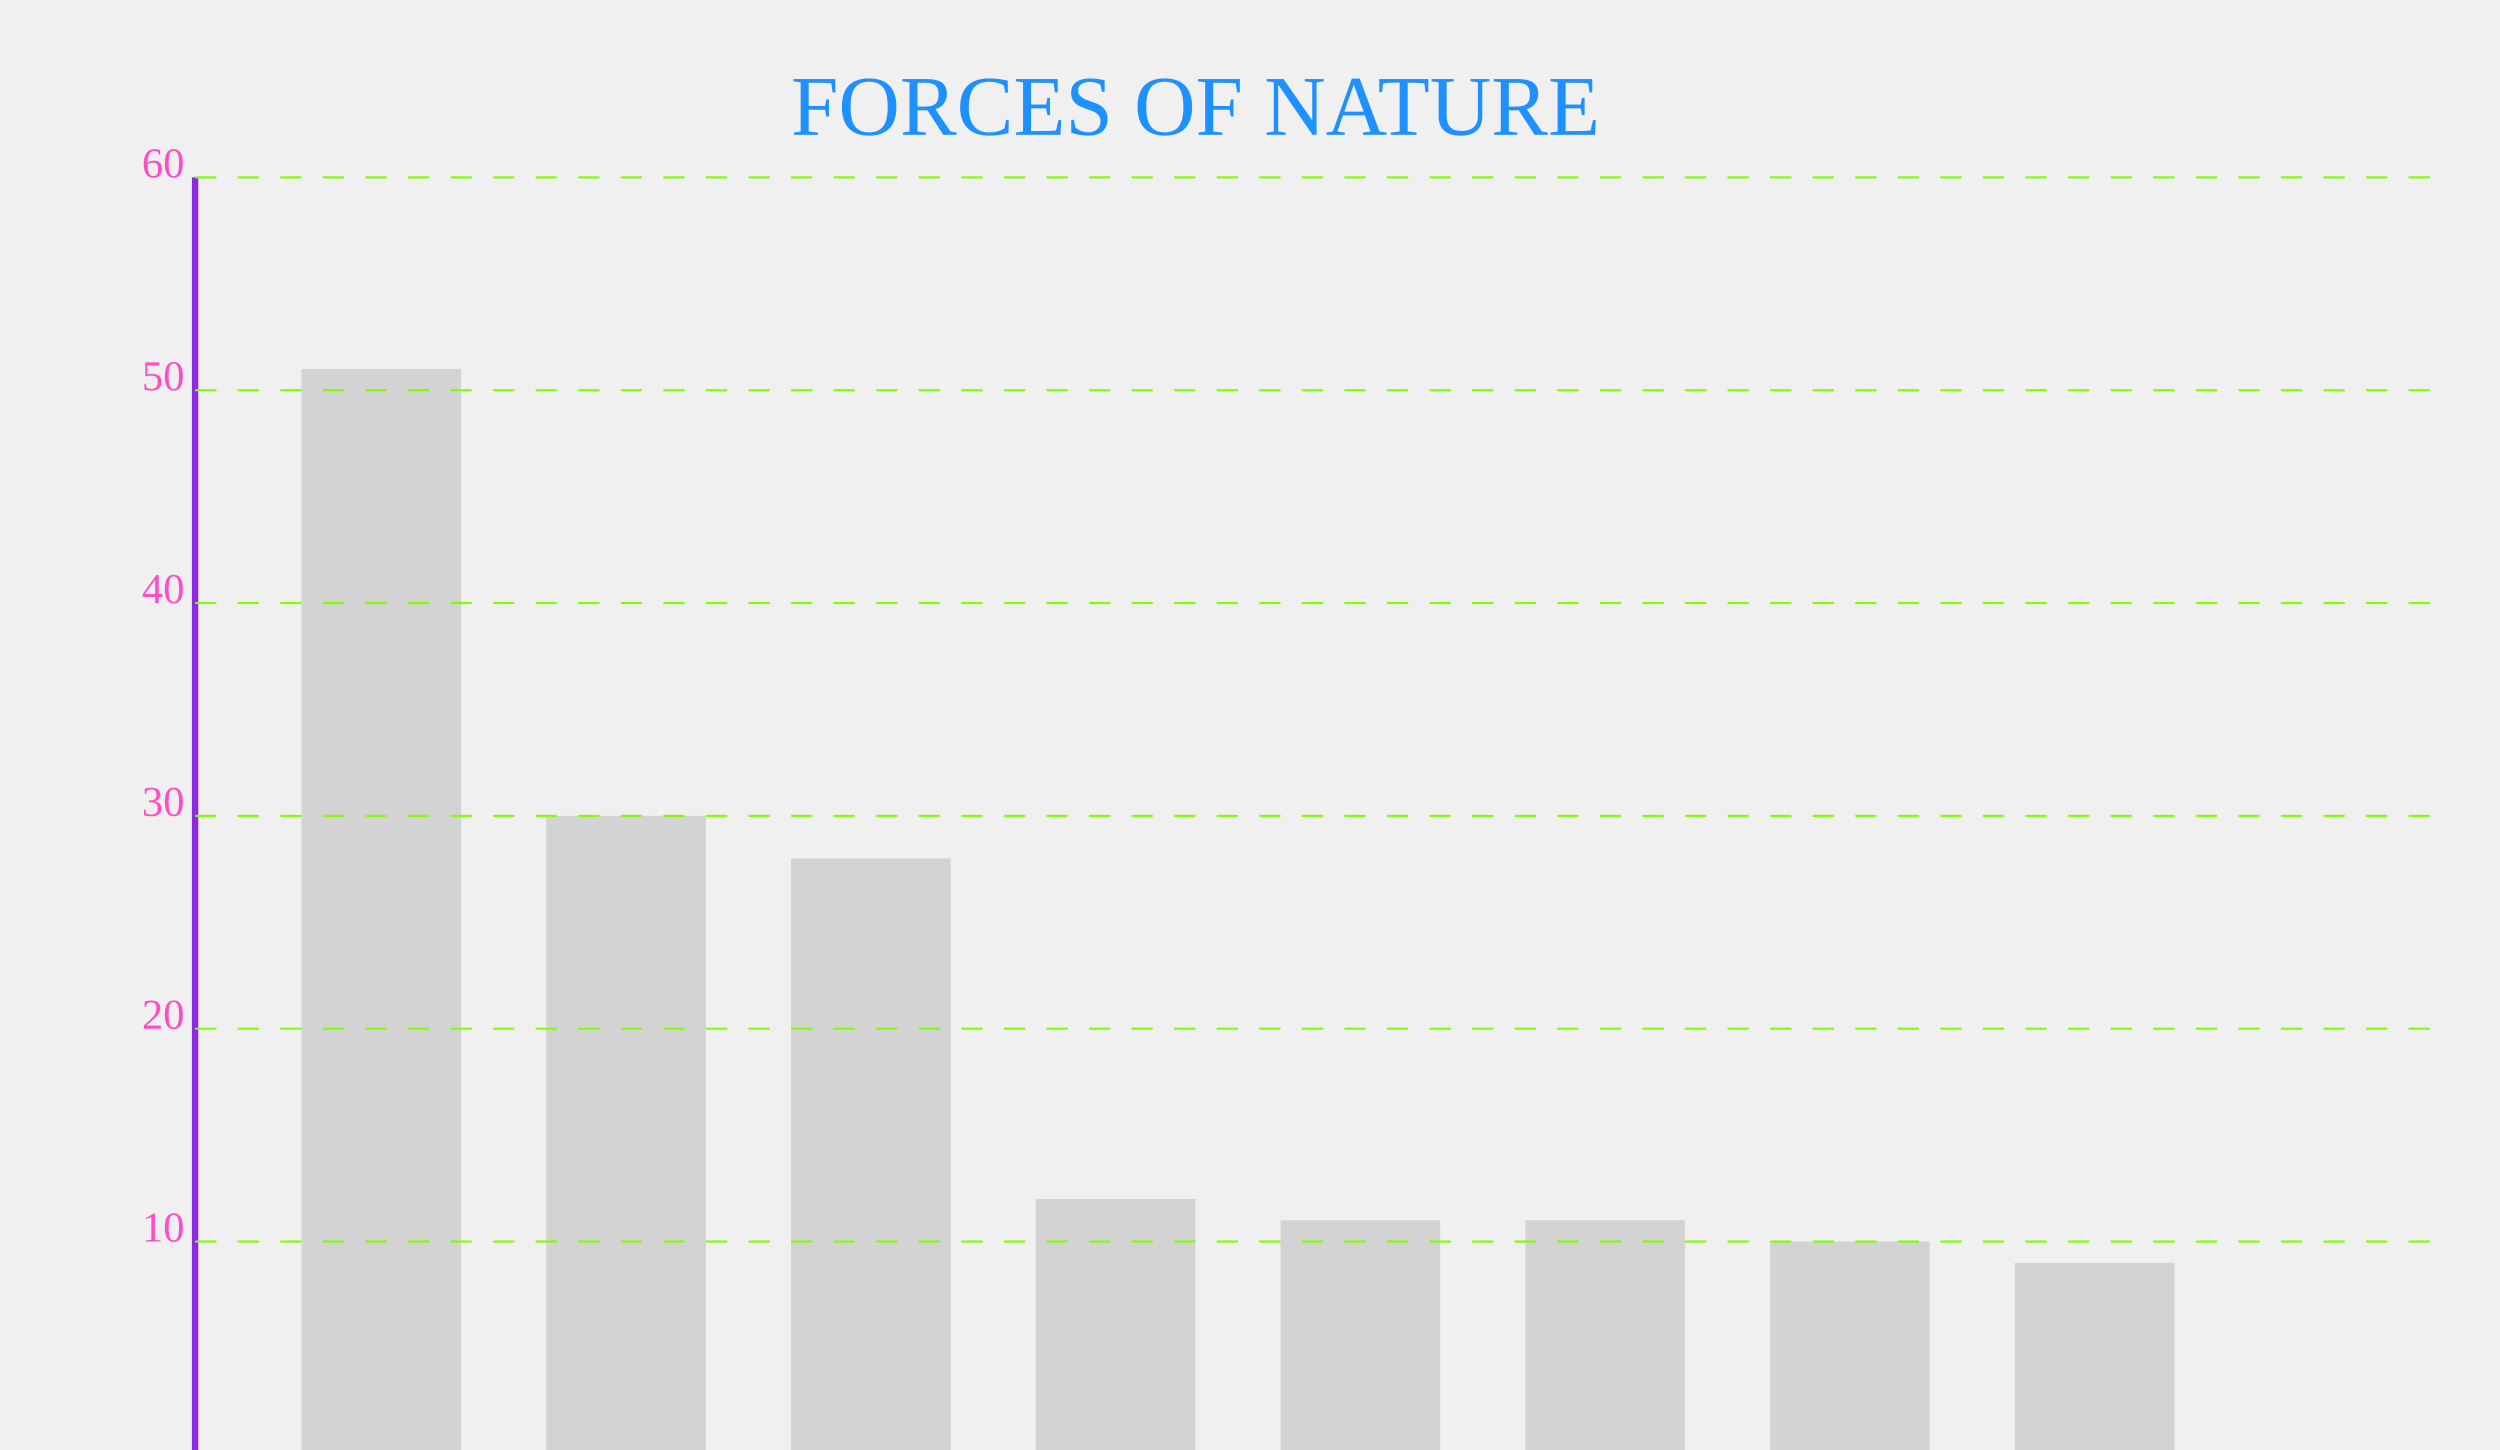
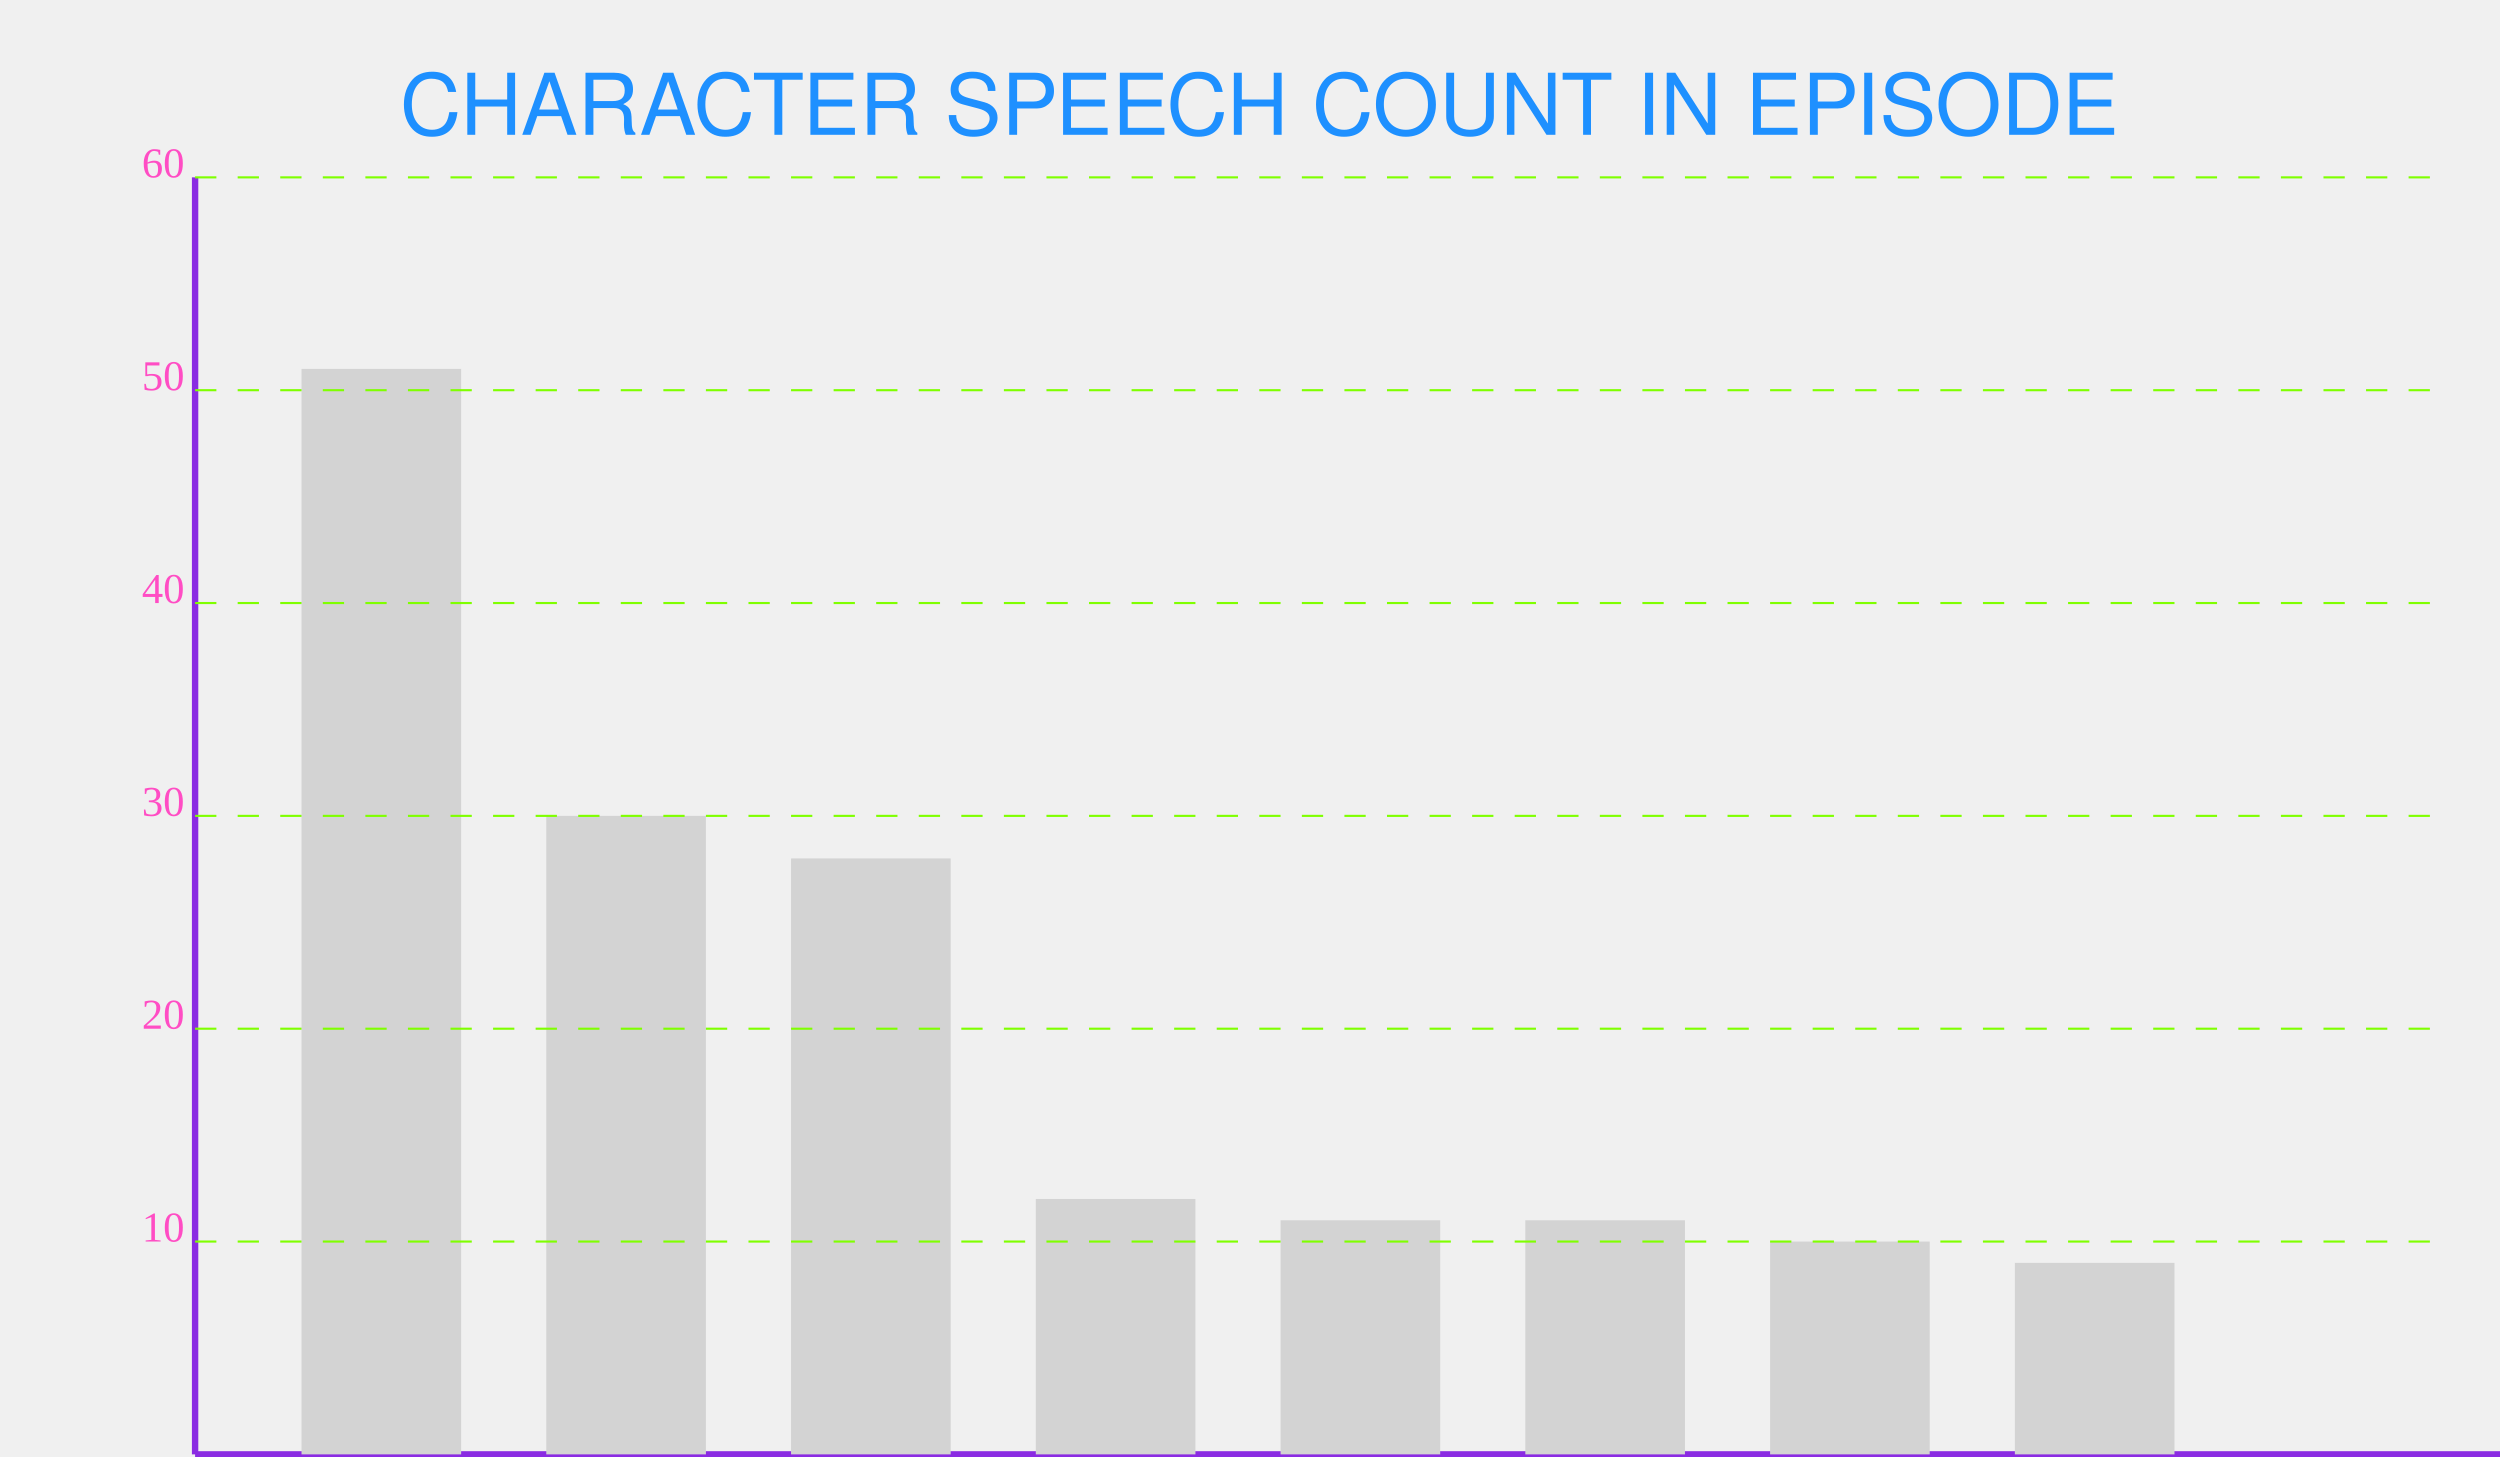
<svg xmlns="http://www.w3.org/2000/svg" width="100%" height="100%">
  <g transform="translate(25, 410) scale(.6)">
-     <text x="330" y="-620" text-anchor="start" fill="DodgerBlue" font-size="40">FORCES OF NATURE</text>
+     <text x="550" y="-620" text-anchor="middle" fill="DodgerBlue" font-family="Helvetica, sans-serif" font-size="40"> CHARACTER SPEECH COUNT IN EPISODE</text>
    <line x1="50" y1="0" x2="1200" y2="0" stroke="BlueViolet" stroke-width="3" />
    <line x1="50" y1="0" x2="50" y2="-600" stroke="BlueViolet" stroke-width="3" />
    <g id="BeastBoy">
      <text x="100 " y="30" text-anchor="start" font-size="22" fill="#1aff1a">Beast Boy</text>
      <rect x="100" y="-510" width="75" height="510" fill="lightgrey" />
    </g>
    <g id="Lightning">
      <text x="215 " y="30" text-anchor="start" font-size="22" fill="white">Lightning</text>
      <rect x="215" y="-300" width="75" height="300" fill="lightgrey" />
    </g>
    <g id="Thunder">
      <text x="330" y="30" text-anchor="start" font-size="22" fill="white">Thunder</text>
      <rect x="330" y="-280" width="75" height="280" fill="lightgrey" />
    </g>
    <g id="Sorcerer">
      <text x="445 " y="30" text-anchor="start" font-size="22" fill="white">Sorcerer</text>
      <rect x="445" y="-120" width="75" height="120" fill="lightgrey" />
    </g>
    <g id="Raven">
      <text x="560" y="30" text-anchor="start" font-size="22" fill="#dd99ff">Raven</text>
      <rect x="560" y="-110" width="75" height="110" fill="lightgrey" />
    </g>
    <g id="Robin">
      <text x="675 " y="30" text-anchor="start" font-size="22" fill="#ff3333">Robin</text>
      <rect x="675" y="-110" width="75" height="110" fill="lightgrey" />
    </g>
    <g id="Starfire">
      <text x="790 " y="30" text-anchor="start" font-size="22" fill="#ffff4d">Starfire</text>
      <rect x="790" y="-100" width="75" height="100" fill="lightgrey" />
    </g>
    <g id="Cyborg">
      <text x="905 " y="30" text-anchor="start" font-size="22" fill="#3399ff">Cyborg</text>
      <rect x="905" y="-90" width="75" height="90" fill="lightgrey" />
    </g>
    <text x="35" y="-100" fill="#ff4dc4" text-anchor="middle" font-size="20">10</text>
    <line x1="50" y1="-100" x2="1100" y2="-100" stroke="Chartreuse" stroke-dasharray="10" />
    <text x="35" y="-200" fill="#ff4dc4" text-anchor="middle" font-size="20">20</text>
    <line x1="50" y1="-200" x2="1100" y2="-200" stroke="Chartreuse" stroke-dasharray="10" />
    <text x="35" y="-300" fill="#ff4dc4" text-anchor="middle" font-size="20">30</text>
    <line x1="50" y1="-300" x2="1100" y2="-300" stroke="Chartreuse" stroke-dasharray="10" />
    <text x="35" y="-400" fill="#ff4dc4" text-anchor="middle" font-size="20">40</text>
    <line x1="50" y1="-400" x2="1100" y2="-400" stroke="Chartreuse" stroke-dasharray="10" />
    <text x="35" y="-500" fill="#ff4dc4" text-anchor="middle" font-size="20">50</text>
    <line x1="50" y1="-500" x2="1100" y2="-500" stroke="Chartreuse" stroke-dasharray="10" />
    <text x="35" y="-600" fill="#ff4dc4" text-anchor="middle" font-size="20">60</text>
    <line x1="50" y1="-600" x2="1100" y2="-600" stroke="Chartreuse" stroke-dasharray="10" />
  </g>
</svg>
